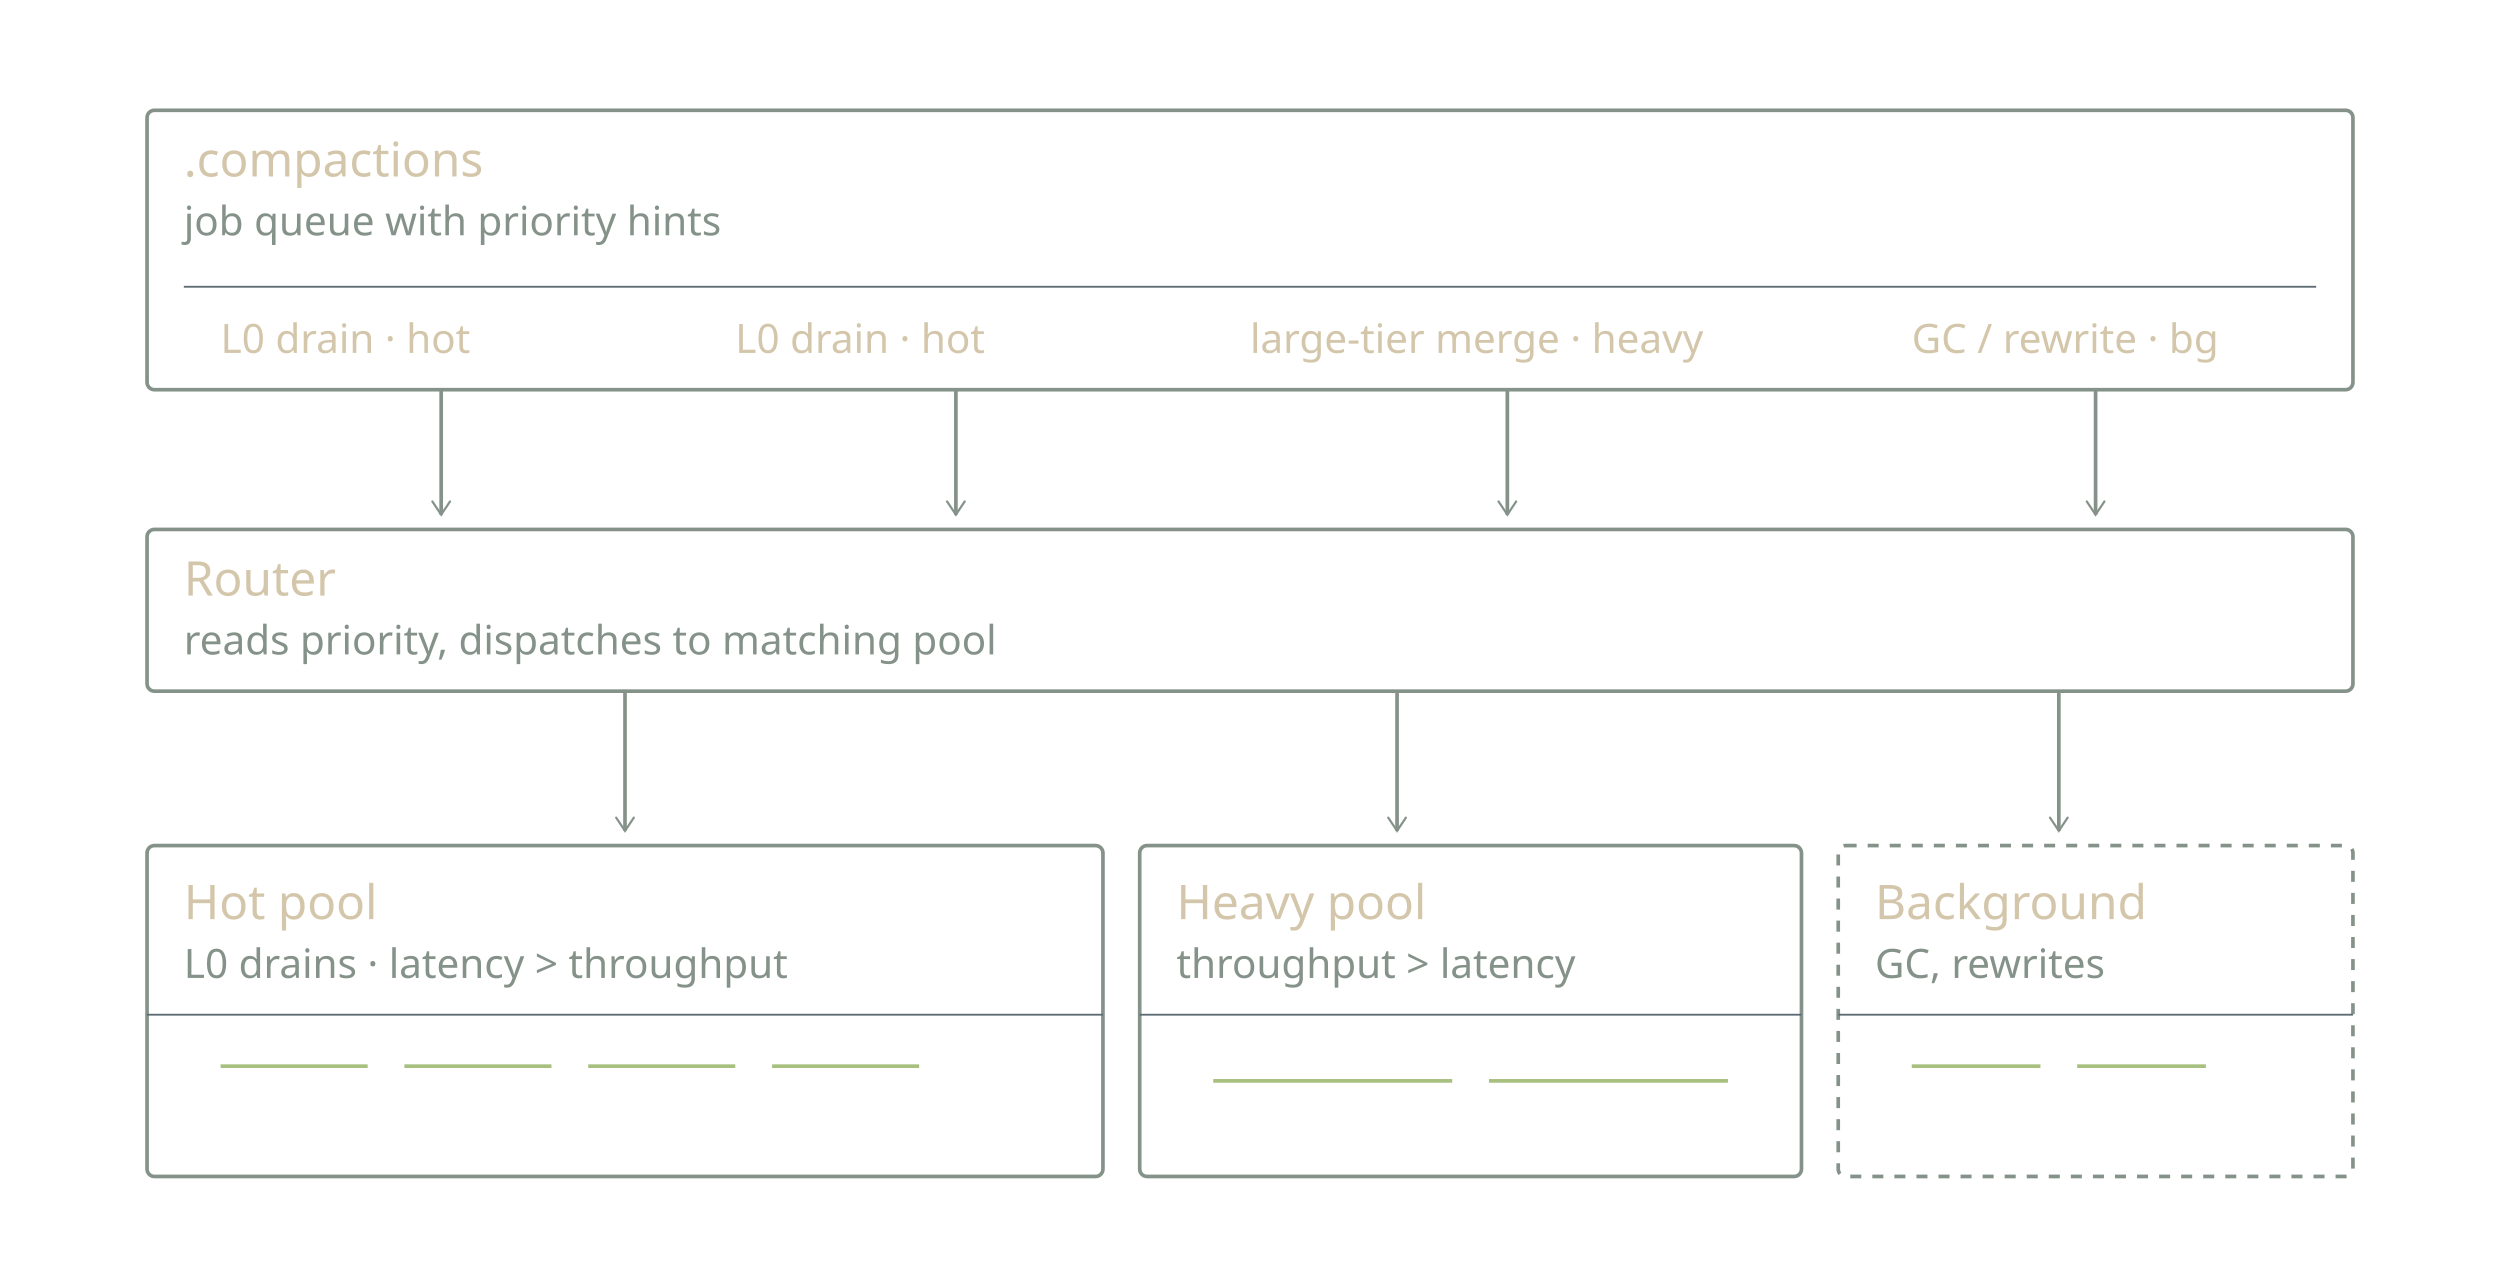
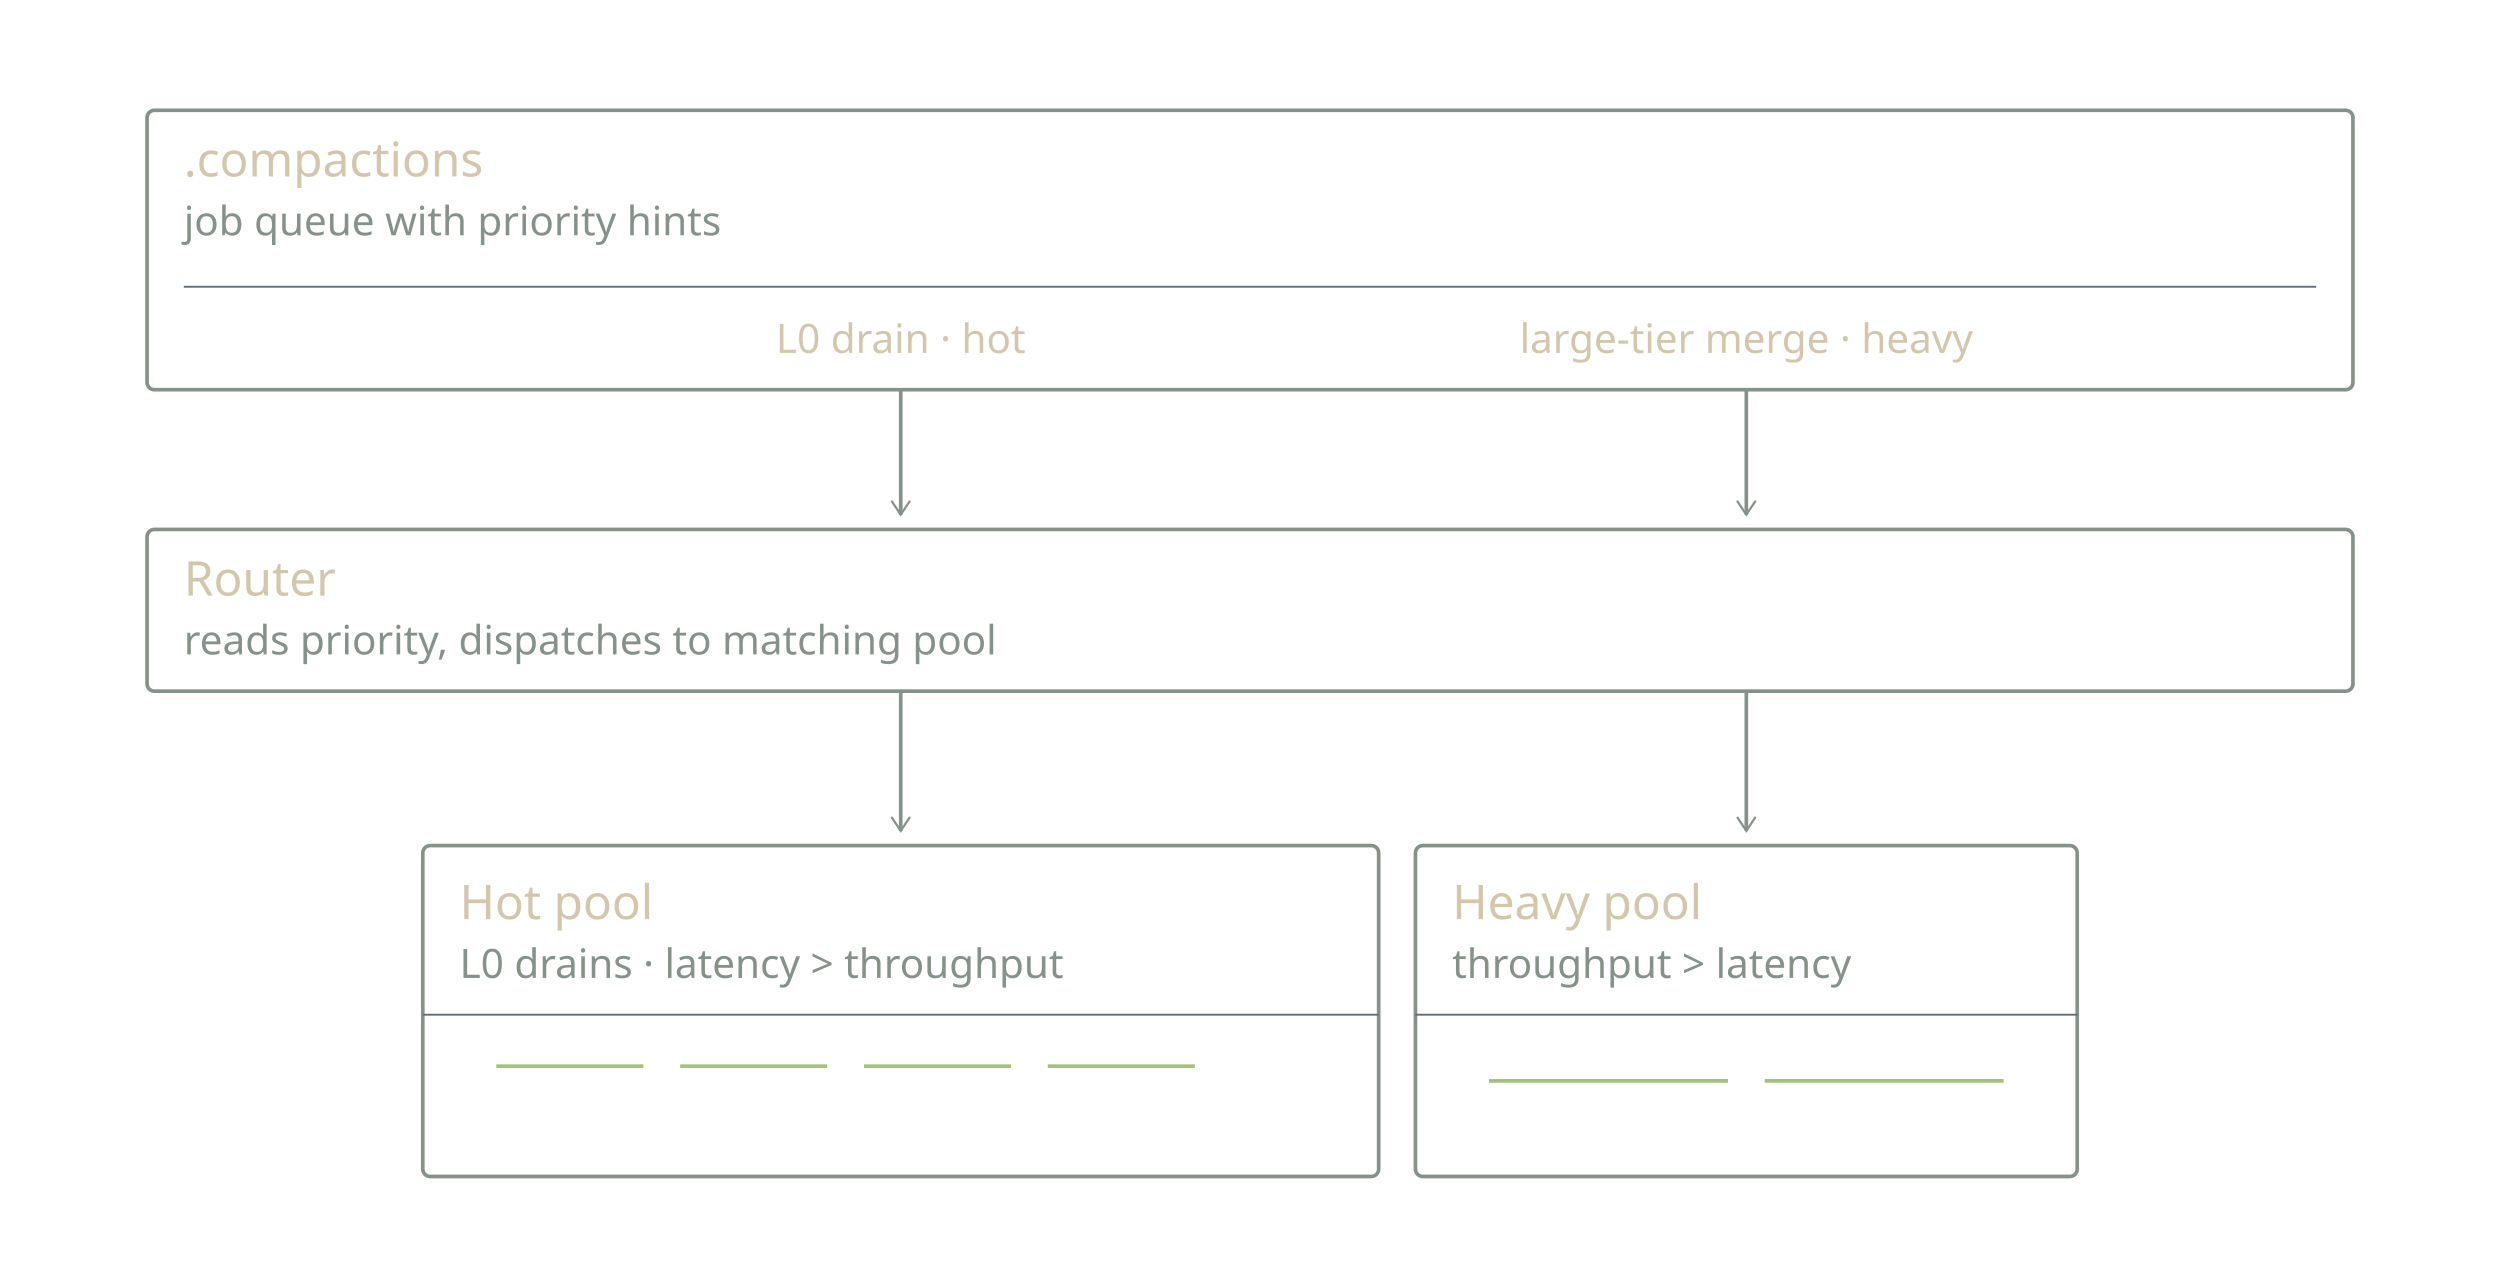
<svg xmlns="http://www.w3.org/2000/svg" width="100%" viewBox="0 0 680 350" role="img">
  <defs>
    <marker id="arrow" viewBox="0 0 10 10" refX="8" refY="5" markerWidth="6" markerHeight="6" orient="auto-start-reverse">
      <path d="M2 1L8 5L2 9" fill="none" stroke="context-stroke" stroke-width="1" stroke-linecap="round" />
    </marker>
  </defs>
  <rect x="40" y="30" width="600" height="76" rx="2" style="fill:none;stroke:rgb(133, 146, 137);color:rgb(255, 255, 255);stroke-width:1px;stroke-linecap:butt;stroke-linejoin:miter;opacity:1;font-family:&quot;Anthropic Sans&quot;, -apple-system, &quot;system-ui&quot;, &quot;Segoe UI&quot;, sans-serif;font-size:16px;font-weight:400;text-anchor:start;dominant-baseline:auto" />
  <text x="50" y="48" style="fill:rgb(211, 198, 170);stroke:none;color:rgb(255, 255, 255);stroke-width:1px;stroke-linecap:butt;stroke-linejoin:miter;opacity:1;font-family:&quot;Anthropic Sans&quot;, sans-serif;font-size:13px;font-weight:500;text-anchor:start;dominant-baseline:auto">.compactions</text>
  <text x="50" y="64" style="fill:rgb(133, 146, 137);stroke:none;color:rgb(255, 255, 255);stroke-width:1px;stroke-linecap:butt;stroke-linejoin:miter;opacity:1;font-family:&quot;Anthropic Sans&quot;, sans-serif;font-size:11px;font-weight:400;text-anchor:start;dominant-baseline:auto">job queue with priority hints</text>
  <line x1="50" y1="78" x2="630" y2="78" style="fill:none;stroke:rgb(92, 106, 114);color:rgb(255, 255, 255);stroke-width:0.5px;stroke-linecap:butt;stroke-linejoin:miter;opacity:1;font-family:&quot;Anthropic Sans&quot;, -apple-system, &quot;system-ui&quot;, &quot;Segoe UI&quot;, sans-serif;font-size:16px;font-weight:400;text-anchor:start;dominant-baseline:auto" />
-   <text x="60" y="96" style="fill:rgb(211, 198, 170);stroke:none;color:rgb(255, 255, 255);stroke-width:1px;stroke-linecap:butt;stroke-linejoin:miter;opacity:1;font-family:&quot;Anthropic Sans&quot;, sans-serif;font-size:11px;font-weight:400;text-anchor:start;dominant-baseline:auto">L0 drain  ·  hot</text>
-   <text x="200" y="96" style="fill:rgb(211, 198, 170);stroke:none;color:rgb(255, 255, 255);stroke-width:1px;stroke-linecap:butt;stroke-linejoin:miter;opacity:1;font-family:&quot;Anthropic Sans&quot;, sans-serif;font-size:11px;font-weight:400;text-anchor:start;dominant-baseline:auto">L0 drain  ·  hot</text>
-   <text x="340" y="96" style="fill:rgb(211, 198, 170);stroke:none;color:rgb(255, 255, 255);stroke-width:1px;stroke-linecap:butt;stroke-linejoin:miter;opacity:1;font-family:&quot;Anthropic Sans&quot;, sans-serif;font-size:11px;font-weight:400;text-anchor:start;dominant-baseline:auto">large-tier merge  ·  heavy</text>
-   <text x="520" y="96" style="fill:rgb(211, 198, 170);stroke:none;color:rgb(255, 255, 255);stroke-width:1px;stroke-linecap:butt;stroke-linejoin:miter;opacity:1;font-family:&quot;Anthropic Sans&quot;, sans-serif;font-size:11px;font-weight:400;text-anchor:start;dominant-baseline:auto">GC / rewrite  ·  bg</text>
-   <line x1="120" y1="106" x2="120" y2="140" marker-end="url(#arrow)" style="fill:none;stroke:rgb(133, 146, 137);color:rgb(255, 255, 255);stroke-width:1px;stroke-linecap:butt;stroke-linejoin:miter;opacity:1;font-family:&quot;Anthropic Sans&quot;, -apple-system, &quot;system-ui&quot;, &quot;Segoe UI&quot;, sans-serif;font-size:16px;font-weight:400;text-anchor:start;dominant-baseline:auto" />
-   <line x1="260" y1="106" x2="260" y2="140" marker-end="url(#arrow)" style="fill:none;stroke:rgb(133, 146, 137);color:rgb(255, 255, 255);stroke-width:1px;stroke-linecap:butt;stroke-linejoin:miter;opacity:1;font-family:&quot;Anthropic Sans&quot;, -apple-system, &quot;system-ui&quot;, &quot;Segoe UI&quot;, sans-serif;font-size:16px;font-weight:400;text-anchor:start;dominant-baseline:auto" />
-   <line x1="410" y1="106" x2="410" y2="140" marker-end="url(#arrow)" style="fill:none;stroke:rgb(133, 146, 137);color:rgb(255, 255, 255);stroke-width:1px;stroke-linecap:butt;stroke-linejoin:miter;opacity:1;font-family:&quot;Anthropic Sans&quot;, -apple-system, &quot;system-ui&quot;, &quot;Segoe UI&quot;, sans-serif;font-size:16px;font-weight:400;text-anchor:start;dominant-baseline:auto" />
-   <line x1="570" y1="106" x2="570" y2="140" marker-end="url(#arrow)" style="fill:none;stroke:rgb(133, 146, 137);color:rgb(255, 255, 255);stroke-width:1px;stroke-linecap:butt;stroke-linejoin:miter;opacity:1;font-family:&quot;Anthropic Sans&quot;, -apple-system, &quot;system-ui&quot;, &quot;Segoe UI&quot;, sans-serif;font-size:16px;font-weight:400;text-anchor:start;dominant-baseline:auto" />
+   <text x="245" y="96" text-anchor="middle" style="fill:rgb(211, 198, 170);stroke:none;color:rgb(255, 255, 255);stroke-width:1px;stroke-linecap:butt;stroke-linejoin:miter;opacity:1;font-family:&quot;Anthropic Sans&quot;, sans-serif;font-size:11px;font-weight:400;text-anchor:middle;dominant-baseline:auto">L0 drain  ·  hot</text>
+   <text x="475" y="96" text-anchor="middle" style="fill:rgb(211, 198, 170);stroke:none;color:rgb(255, 255, 255);stroke-width:1px;stroke-linecap:butt;stroke-linejoin:miter;opacity:1;font-family:&quot;Anthropic Sans&quot;, sans-serif;font-size:11px;font-weight:400;text-anchor:middle;dominant-baseline:auto">large-tier merge  ·  heavy</text>
+   <line x1="245" y1="106" x2="245" y2="140" marker-end="url(#arrow)" style="fill:none;stroke:rgb(133, 146, 137);color:rgb(255, 255, 255);stroke-width:1px;stroke-linecap:butt;stroke-linejoin:miter;opacity:1;font-family:&quot;Anthropic Sans&quot;, -apple-system, &quot;system-ui&quot;, &quot;Segoe UI&quot;, sans-serif;font-size:16px;font-weight:400;text-anchor:start;dominant-baseline:auto" />
+   <line x1="475" y1="106" x2="475" y2="140" marker-end="url(#arrow)" style="fill:none;stroke:rgb(133, 146, 137);color:rgb(255, 255, 255);stroke-width:1px;stroke-linecap:butt;stroke-linejoin:miter;opacity:1;font-family:&quot;Anthropic Sans&quot;, -apple-system, &quot;system-ui&quot;, &quot;Segoe UI&quot;, sans-serif;font-size:16px;font-weight:400;text-anchor:start;dominant-baseline:auto" />
  <rect x="40" y="144" width="600" height="44" rx="2" style="fill:none;stroke:rgb(133, 146, 137);color:rgb(255, 255, 255);stroke-width:1px;stroke-linecap:butt;stroke-linejoin:miter;opacity:1;font-family:&quot;Anthropic Sans&quot;, -apple-system, &quot;system-ui&quot;, &quot;Segoe UI&quot;, sans-serif;font-size:16px;font-weight:400;text-anchor:start;dominant-baseline:auto" />
  <text x="50" y="162" style="fill:rgb(211, 198, 170);stroke:none;color:rgb(255, 255, 255);stroke-width:1px;stroke-linecap:butt;stroke-linejoin:miter;opacity:1;font-family:&quot;Anthropic Sans&quot;, sans-serif;font-size:13px;font-weight:500;text-anchor:start;dominant-baseline:auto">Router</text>
  <text x="50" y="178" style="fill:rgb(133, 146, 137);stroke:none;color:rgb(255, 255, 255);stroke-width:1px;stroke-linecap:butt;stroke-linejoin:miter;opacity:1;font-family:&quot;Anthropic Sans&quot;, sans-serif;font-size:11px;font-weight:400;text-anchor:start;dominant-baseline:auto">reads priority, dispatches to matching pool</text>
-   <line x1="170" y1="188" x2="170" y2="226" marker-end="url(#arrow)" style="fill:none;stroke:rgb(133, 146, 137);color:rgb(255, 255, 255);stroke-width:1px;stroke-linecap:butt;stroke-linejoin:miter;opacity:1;font-family:&quot;Anthropic Sans&quot;, -apple-system, &quot;system-ui&quot;, &quot;Segoe UI&quot;, sans-serif;font-size:16px;font-weight:400;text-anchor:start;dominant-baseline:auto" />
-   <line x1="380" y1="188" x2="380" y2="226" marker-end="url(#arrow)" style="fill:none;stroke:rgb(133, 146, 137);color:rgb(255, 255, 255);stroke-width:1px;stroke-linecap:butt;stroke-linejoin:miter;opacity:1;font-family:&quot;Anthropic Sans&quot;, -apple-system, &quot;system-ui&quot;, &quot;Segoe UI&quot;, sans-serif;font-size:16px;font-weight:400;text-anchor:start;dominant-baseline:auto" />
-   <line x1="560" y1="188" x2="560" y2="226" marker-end="url(#arrow)" style="fill:none;stroke:rgb(133, 146, 137);color:rgb(255, 255, 255);stroke-width:1px;stroke-linecap:butt;stroke-linejoin:miter;opacity:1;font-family:&quot;Anthropic Sans&quot;, -apple-system, &quot;system-ui&quot;, &quot;Segoe UI&quot;, sans-serif;font-size:16px;font-weight:400;text-anchor:start;dominant-baseline:auto" />
-   <rect x="40" y="230" width="260" height="90" rx="2" style="fill:none;stroke:rgb(133, 146, 137);color:rgb(255, 255, 255);stroke-width:1px;stroke-linecap:butt;stroke-linejoin:miter;opacity:1;font-family:&quot;Anthropic Sans&quot;, -apple-system, &quot;system-ui&quot;, &quot;Segoe UI&quot;, sans-serif;font-size:16px;font-weight:400;text-anchor:start;dominant-baseline:auto" />
-   <text x="50" y="250" style="fill:rgb(211, 198, 170);stroke:none;color:rgb(255, 255, 255);stroke-width:1px;stroke-linecap:butt;stroke-linejoin:miter;opacity:1;font-family:&quot;Anthropic Sans&quot;, sans-serif;font-size:13px;font-weight:500;text-anchor:start;dominant-baseline:auto">Hot pool</text>
-   <text x="50" y="266" style="fill:rgb(133, 146, 137);stroke:none;color:rgb(255, 255, 255);stroke-width:1px;stroke-linecap:butt;stroke-linejoin:miter;opacity:1;font-family:&quot;Anthropic Sans&quot;, sans-serif;font-size:11px;font-weight:400;text-anchor:start;dominant-baseline:auto">L0 drains  ·  latency &gt; throughput</text>
-   <line x1="40" y1="276" x2="300" y2="276" style="fill:none;stroke:rgb(92, 106, 114);color:rgb(255, 255, 255);stroke-width:0.5px;stroke-linecap:butt;stroke-linejoin:miter;opacity:1;font-family:&quot;Anthropic Sans&quot;, -apple-system, &quot;system-ui&quot;, &quot;Segoe UI&quot;, sans-serif;font-size:16px;font-weight:400;text-anchor:start;dominant-baseline:auto" />
-   <line x1="60" y1="290" x2="100" y2="290" style="fill:none;stroke:rgb(167, 192, 128);color:rgb(255, 255, 255);stroke-width:1px;stroke-linecap:butt;stroke-linejoin:miter;opacity:1;font-family:&quot;Anthropic Sans&quot;, -apple-system, &quot;system-ui&quot;, &quot;Segoe UI&quot;, sans-serif;font-size:16px;font-weight:400;text-anchor:start;dominant-baseline:auto" />
-   <line x1="110" y1="290" x2="150" y2="290" style="fill:none;stroke:rgb(167, 192, 128);color:rgb(255, 255, 255);stroke-width:1px;stroke-linecap:butt;stroke-linejoin:miter;opacity:1;font-family:&quot;Anthropic Sans&quot;, -apple-system, &quot;system-ui&quot;, &quot;Segoe UI&quot;, sans-serif;font-size:16px;font-weight:400;text-anchor:start;dominant-baseline:auto" />
-   <line x1="160" y1="290" x2="200" y2="290" style="fill:none;stroke:rgb(167, 192, 128);color:rgb(255, 255, 255);stroke-width:1px;stroke-linecap:butt;stroke-linejoin:miter;opacity:1;font-family:&quot;Anthropic Sans&quot;, -apple-system, &quot;system-ui&quot;, &quot;Segoe UI&quot;, sans-serif;font-size:16px;font-weight:400;text-anchor:start;dominant-baseline:auto" />
-   <line x1="210" y1="290" x2="250" y2="290" style="fill:none;stroke:rgb(167, 192, 128);color:rgb(255, 255, 255);stroke-width:1px;stroke-linecap:butt;stroke-linejoin:miter;opacity:1;font-family:&quot;Anthropic Sans&quot;, -apple-system, &quot;system-ui&quot;, &quot;Segoe UI&quot;, sans-serif;font-size:16px;font-weight:400;text-anchor:start;dominant-baseline:auto" />
-   <rect x="310" y="230" width="180" height="90" rx="2" style="fill:none;stroke:rgb(133, 146, 137);color:rgb(255, 255, 255);stroke-width:1px;stroke-linecap:butt;stroke-linejoin:miter;opacity:1;font-family:&quot;Anthropic Sans&quot;, -apple-system, &quot;system-ui&quot;, &quot;Segoe UI&quot;, sans-serif;font-size:16px;font-weight:400;text-anchor:start;dominant-baseline:auto" />
-   <text x="320" y="250" style="fill:rgb(211, 198, 170);stroke:none;color:rgb(255, 255, 255);stroke-width:1px;stroke-linecap:butt;stroke-linejoin:miter;opacity:1;font-family:&quot;Anthropic Sans&quot;, sans-serif;font-size:13px;font-weight:500;text-anchor:start;dominant-baseline:auto">Heavy pool</text>
-   <text x="320" y="266" style="fill:rgb(133, 146, 137);stroke:none;color:rgb(255, 255, 255);stroke-width:1px;stroke-linecap:butt;stroke-linejoin:miter;opacity:1;font-family:&quot;Anthropic Sans&quot;, sans-serif;font-size:11px;font-weight:400;text-anchor:start;dominant-baseline:auto">throughput &gt; latency</text>
-   <line x1="310" y1="276" x2="490" y2="276" style="fill:none;stroke:rgb(92, 106, 114);color:rgb(255, 255, 255);stroke-width:0.5px;stroke-linecap:butt;stroke-linejoin:miter;opacity:1;font-family:&quot;Anthropic Sans&quot;, -apple-system, &quot;system-ui&quot;, &quot;Segoe UI&quot;, sans-serif;font-size:16px;font-weight:400;text-anchor:start;dominant-baseline:auto" />
-   <line x1="330" y1="294" x2="395" y2="294" style="fill:none;stroke:rgb(167, 192, 128);color:rgb(255, 255, 255);stroke-width:1px;stroke-linecap:butt;stroke-linejoin:miter;opacity:1;font-family:&quot;Anthropic Sans&quot;, -apple-system, &quot;system-ui&quot;, &quot;Segoe UI&quot;, sans-serif;font-size:16px;font-weight:400;text-anchor:start;dominant-baseline:auto" />
+   <line x1="245" y1="188" x2="245" y2="226" marker-end="url(#arrow)" style="fill:none;stroke:rgb(133, 146, 137);color:rgb(255, 255, 255);stroke-width:1px;stroke-linecap:butt;stroke-linejoin:miter;opacity:1;font-family:&quot;Anthropic Sans&quot;, -apple-system, &quot;system-ui&quot;, &quot;Segoe UI&quot;, sans-serif;font-size:16px;font-weight:400;text-anchor:start;dominant-baseline:auto" />
+   <line x1="475" y1="188" x2="475" y2="226" marker-end="url(#arrow)" style="fill:none;stroke:rgb(133, 146, 137);color:rgb(255, 255, 255);stroke-width:1px;stroke-linecap:butt;stroke-linejoin:miter;opacity:1;font-family:&quot;Anthropic Sans&quot;, -apple-system, &quot;system-ui&quot;, &quot;Segoe UI&quot;, sans-serif;font-size:16px;font-weight:400;text-anchor:start;dominant-baseline:auto" />
+   <rect x="115" y="230" width="260" height="90" rx="2" style="fill:none;stroke:rgb(133, 146, 137);color:rgb(255, 255, 255);stroke-width:1px;stroke-linecap:butt;stroke-linejoin:miter;opacity:1;font-family:&quot;Anthropic Sans&quot;, -apple-system, &quot;system-ui&quot;, &quot;Segoe UI&quot;, sans-serif;font-size:16px;font-weight:400;text-anchor:start;dominant-baseline:auto" />
+   <text x="125" y="250" style="fill:rgb(211, 198, 170);stroke:none;color:rgb(255, 255, 255);stroke-width:1px;stroke-linecap:butt;stroke-linejoin:miter;opacity:1;font-family:&quot;Anthropic Sans&quot;, sans-serif;font-size:13px;font-weight:500;text-anchor:start;dominant-baseline:auto">Hot pool</text>
+   <text x="125" y="266" style="fill:rgb(133, 146, 137);stroke:none;color:rgb(255, 255, 255);stroke-width:1px;stroke-linecap:butt;stroke-linejoin:miter;opacity:1;font-family:&quot;Anthropic Sans&quot;, sans-serif;font-size:11px;font-weight:400;text-anchor:start;dominant-baseline:auto">L0 drains  ·  latency &gt; throughput</text>
+   <line x1="115" y1="276" x2="375" y2="276" style="fill:none;stroke:rgb(92, 106, 114);color:rgb(255, 255, 255);stroke-width:0.5px;stroke-linecap:butt;stroke-linejoin:miter;opacity:1;font-family:&quot;Anthropic Sans&quot;, -apple-system, &quot;system-ui&quot;, &quot;Segoe UI&quot;, sans-serif;font-size:16px;font-weight:400;text-anchor:start;dominant-baseline:auto" />
+   <line x1="135" y1="290" x2="175" y2="290" style="fill:none;stroke:rgb(167, 192, 128);color:rgb(255, 255, 255);stroke-width:1px;stroke-linecap:butt;stroke-linejoin:miter;opacity:1;font-family:&quot;Anthropic Sans&quot;, -apple-system, &quot;system-ui&quot;, &quot;Segoe UI&quot;, sans-serif;font-size:16px;font-weight:400;text-anchor:start;dominant-baseline:auto" />
+   <line x1="185" y1="290" x2="225" y2="290" style="fill:none;stroke:rgb(167, 192, 128);color:rgb(255, 255, 255);stroke-width:1px;stroke-linecap:butt;stroke-linejoin:miter;opacity:1;font-family:&quot;Anthropic Sans&quot;, -apple-system, &quot;system-ui&quot;, &quot;Segoe UI&quot;, sans-serif;font-size:16px;font-weight:400;text-anchor:start;dominant-baseline:auto" />
+   <line x1="235" y1="290" x2="275" y2="290" style="fill:none;stroke:rgb(167, 192, 128);color:rgb(255, 255, 255);stroke-width:1px;stroke-linecap:butt;stroke-linejoin:miter;opacity:1;font-family:&quot;Anthropic Sans&quot;, -apple-system, &quot;system-ui&quot;, &quot;Segoe UI&quot;, sans-serif;font-size:16px;font-weight:400;text-anchor:start;dominant-baseline:auto" />
+   <line x1="285" y1="290" x2="325" y2="290" style="fill:none;stroke:rgb(167, 192, 128);color:rgb(255, 255, 255);stroke-width:1px;stroke-linecap:butt;stroke-linejoin:miter;opacity:1;font-family:&quot;Anthropic Sans&quot;, -apple-system, &quot;system-ui&quot;, &quot;Segoe UI&quot;, sans-serif;font-size:16px;font-weight:400;text-anchor:start;dominant-baseline:auto" />
+   <rect x="385" y="230" width="180" height="90" rx="2" style="fill:none;stroke:rgb(133, 146, 137);color:rgb(255, 255, 255);stroke-width:1px;stroke-linecap:butt;stroke-linejoin:miter;opacity:1;font-family:&quot;Anthropic Sans&quot;, -apple-system, &quot;system-ui&quot;, &quot;Segoe UI&quot;, sans-serif;font-size:16px;font-weight:400;text-anchor:start;dominant-baseline:auto" />
+   <text x="395" y="250" style="fill:rgb(211, 198, 170);stroke:none;color:rgb(255, 255, 255);stroke-width:1px;stroke-linecap:butt;stroke-linejoin:miter;opacity:1;font-family:&quot;Anthropic Sans&quot;, sans-serif;font-size:13px;font-weight:500;text-anchor:start;dominant-baseline:auto">Heavy pool</text>
+   <text x="395" y="266" style="fill:rgb(133, 146, 137);stroke:none;color:rgb(255, 255, 255);stroke-width:1px;stroke-linecap:butt;stroke-linejoin:miter;opacity:1;font-family:&quot;Anthropic Sans&quot;, sans-serif;font-size:11px;font-weight:400;text-anchor:start;dominant-baseline:auto">throughput &gt; latency</text>
+   <line x1="385" y1="276" x2="565" y2="276" style="fill:none;stroke:rgb(92, 106, 114);color:rgb(255, 255, 255);stroke-width:0.5px;stroke-linecap:butt;stroke-linejoin:miter;opacity:1;font-family:&quot;Anthropic Sans&quot;, -apple-system, &quot;system-ui&quot;, &quot;Segoe UI&quot;, sans-serif;font-size:16px;font-weight:400;text-anchor:start;dominant-baseline:auto" />
  <line x1="405" y1="294" x2="470" y2="294" style="fill:none;stroke:rgb(167, 192, 128);color:rgb(255, 255, 255);stroke-width:1px;stroke-linecap:butt;stroke-linejoin:miter;opacity:1;font-family:&quot;Anthropic Sans&quot;, -apple-system, &quot;system-ui&quot;, &quot;Segoe UI&quot;, sans-serif;font-size:16px;font-weight:400;text-anchor:start;dominant-baseline:auto" />
-   <rect x="500" y="230" width="140" height="90" rx="2" stroke="#859289" stroke-width="1" stroke-dasharray="3 3" fill="none" style="fill:none;stroke:rgb(133, 146, 137);color:rgb(255, 255, 255);stroke-width:1px;stroke-dasharray:3px, 3px;stroke-linecap:butt;stroke-linejoin:miter;opacity:1;font-family:&quot;Anthropic Sans&quot;, -apple-system, &quot;system-ui&quot;, &quot;Segoe UI&quot;, sans-serif;font-size:16px;font-weight:400;text-anchor:start;dominant-baseline:auto" />
-   <text x="510" y="250" style="fill:rgb(211, 198, 170);stroke:none;color:rgb(255, 255, 255);stroke-width:1px;stroke-linecap:butt;stroke-linejoin:miter;opacity:1;font-family:&quot;Anthropic Sans&quot;, sans-serif;font-size:13px;font-weight:500;text-anchor:start;dominant-baseline:auto">Background</text>
-   <text x="510" y="266" style="fill:rgb(133, 146, 137);stroke:none;color:rgb(255, 255, 255);stroke-width:1px;stroke-linecap:butt;stroke-linejoin:miter;opacity:1;font-family:&quot;Anthropic Sans&quot;, sans-serif;font-size:11px;font-weight:400;text-anchor:start;dominant-baseline:auto">GC, rewrites</text>
-   <line x1="500" y1="276" x2="640" y2="276" style="fill:none;stroke:rgb(92, 106, 114);color:rgb(255, 255, 255);stroke-width:0.5px;stroke-linecap:butt;stroke-linejoin:miter;opacity:1;font-family:&quot;Anthropic Sans&quot;, -apple-system, &quot;system-ui&quot;, &quot;Segoe UI&quot;, sans-serif;font-size:16px;font-weight:400;text-anchor:start;dominant-baseline:auto" />
-   <line x1="520" y1="290" x2="555" y2="290" style="fill:none;stroke:rgb(167, 192, 128);color:rgb(255, 255, 255);stroke-width:1px;stroke-linecap:butt;stroke-linejoin:miter;opacity:1;font-family:&quot;Anthropic Sans&quot;, -apple-system, &quot;system-ui&quot;, &quot;Segoe UI&quot;, sans-serif;font-size:16px;font-weight:400;text-anchor:start;dominant-baseline:auto" />
-   <line x1="565" y1="290" x2="600" y2="290" style="fill:none;stroke:rgb(167, 192, 128);color:rgb(255, 255, 255);stroke-width:1px;stroke-linecap:butt;stroke-linejoin:miter;opacity:1;font-family:&quot;Anthropic Sans&quot;, -apple-system, &quot;system-ui&quot;, &quot;Segoe UI&quot;, sans-serif;font-size:16px;font-weight:400;text-anchor:start;dominant-baseline:auto" />
+   <line x1="480" y1="294" x2="545" y2="294" style="fill:none;stroke:rgb(167, 192, 128);color:rgb(255, 255, 255);stroke-width:1px;stroke-linecap:butt;stroke-linejoin:miter;opacity:1;font-family:&quot;Anthropic Sans&quot;, -apple-system, &quot;system-ui&quot;, &quot;Segoe UI&quot;, sans-serif;font-size:16px;font-weight:400;text-anchor:start;dominant-baseline:auto" />
</svg>
